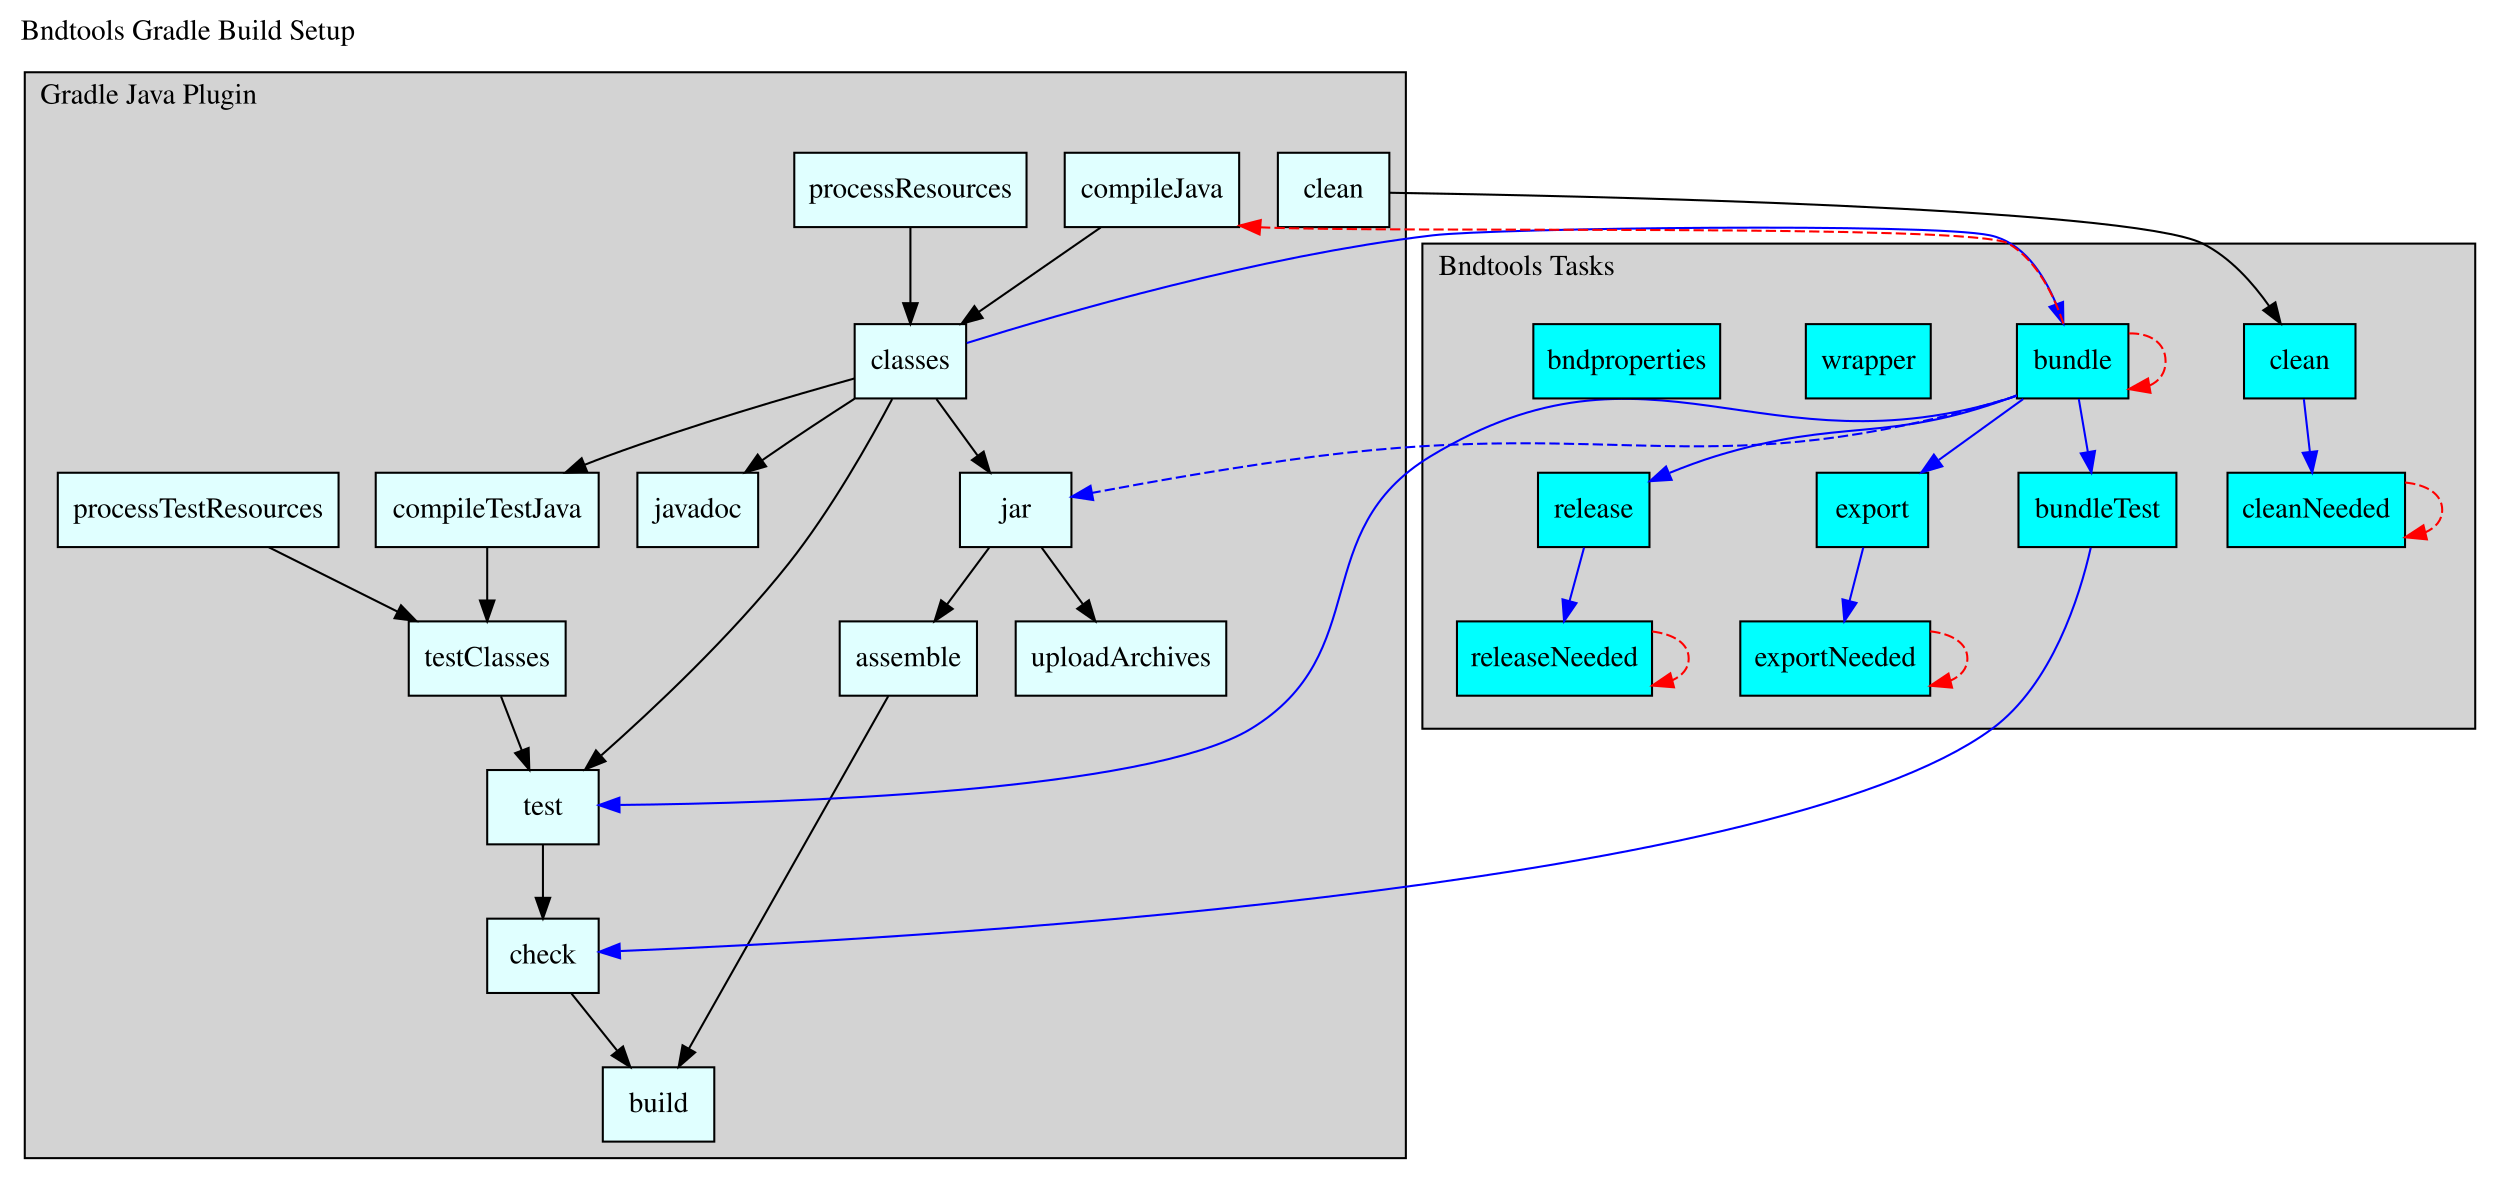
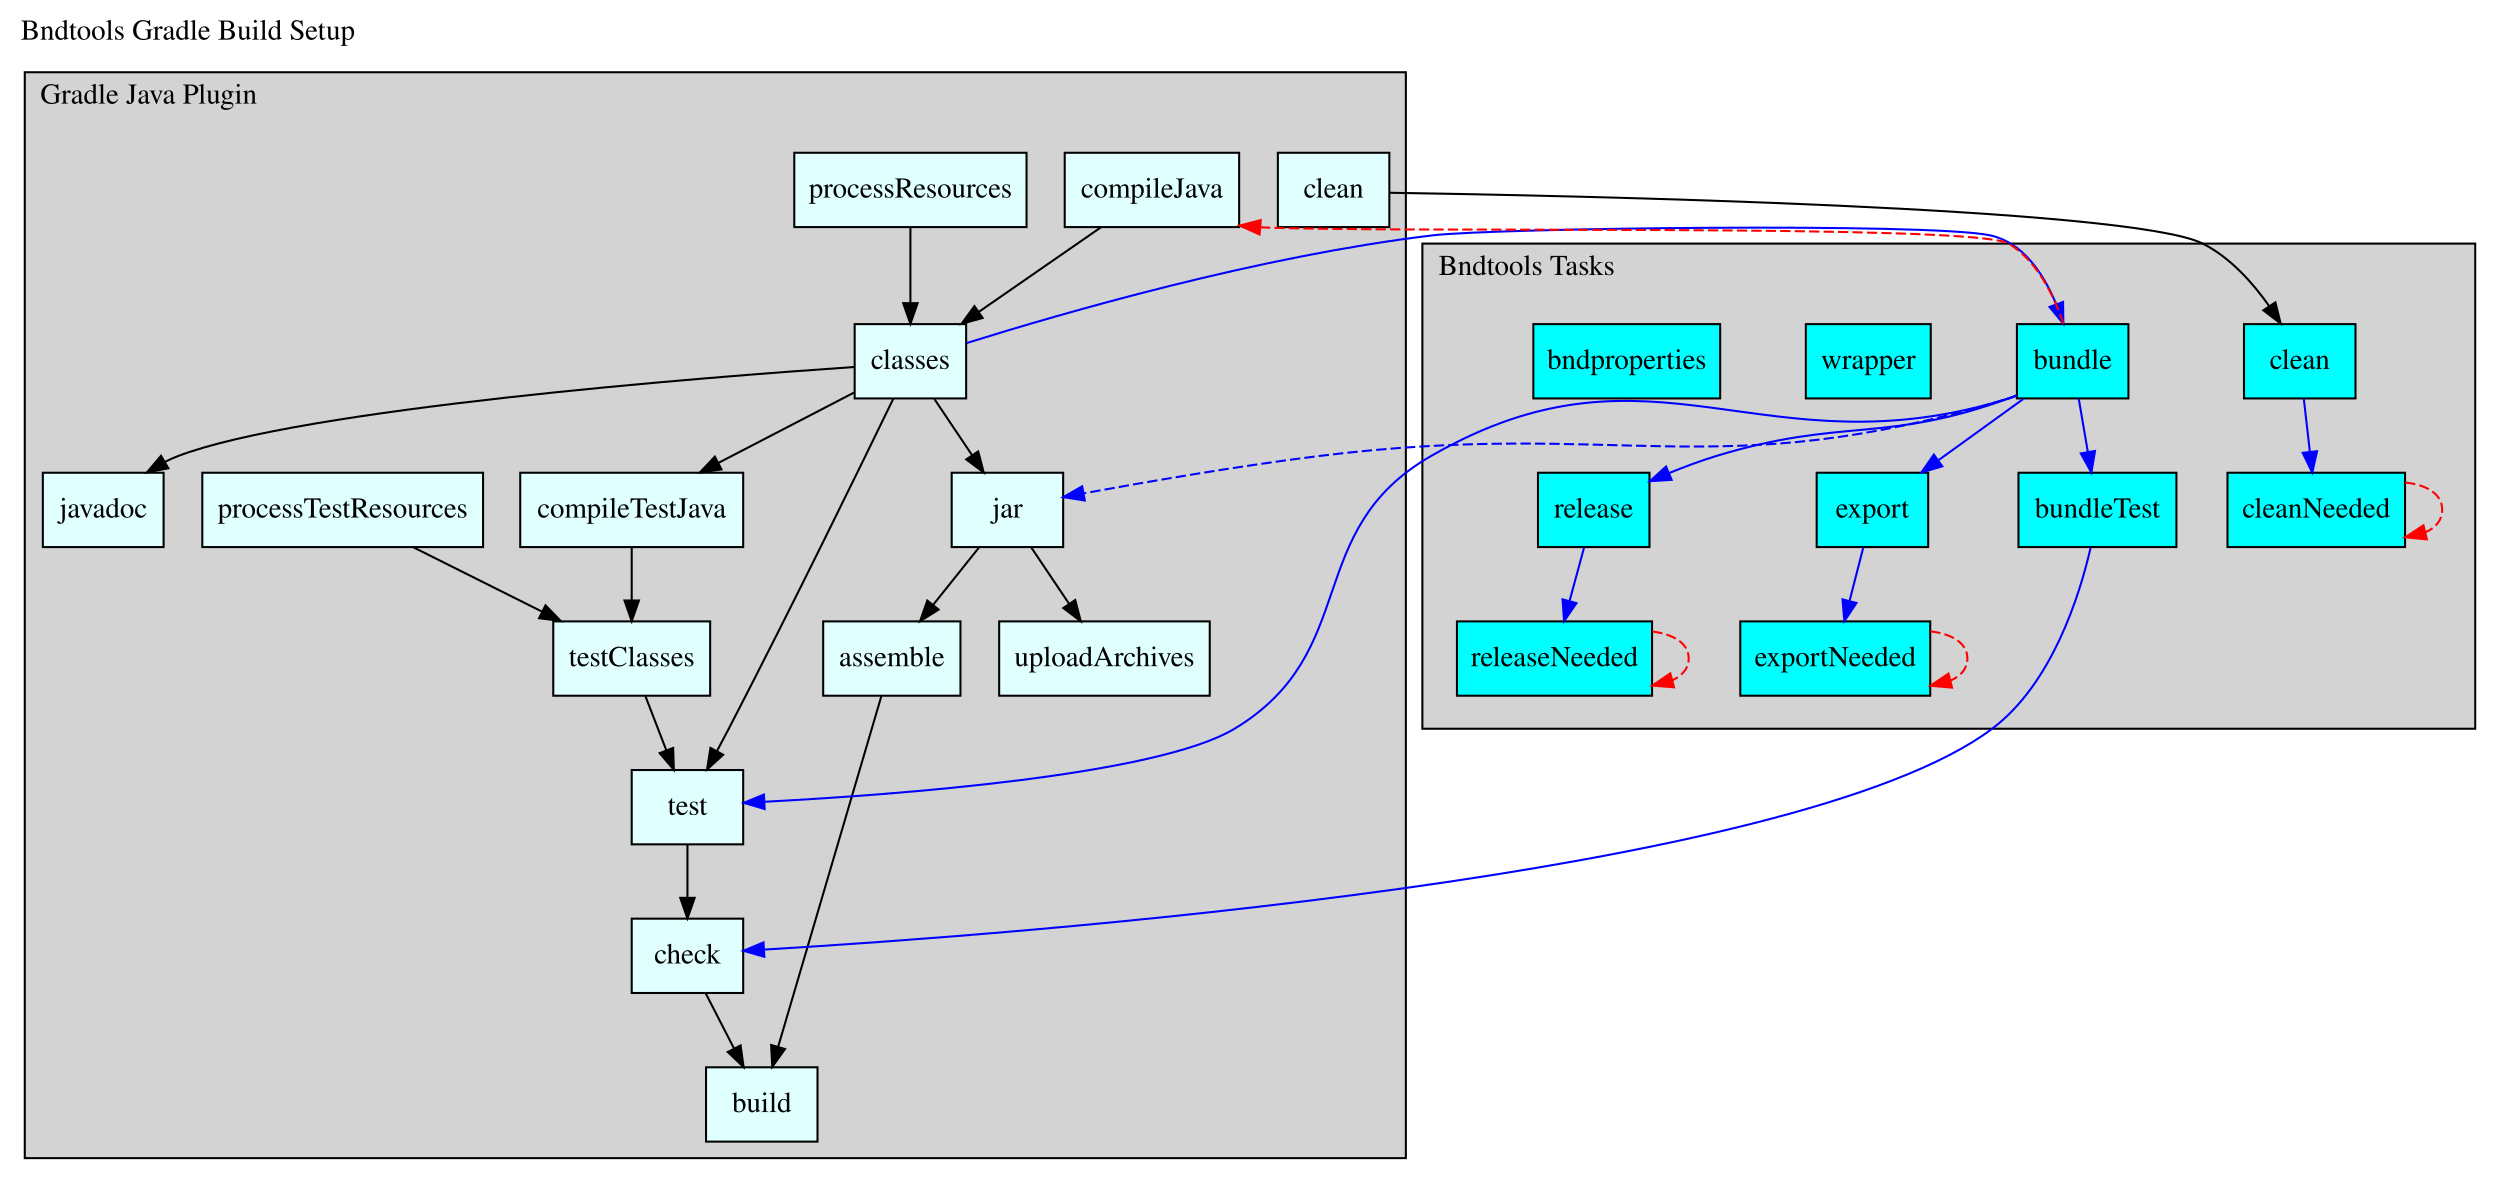
<svg xmlns="http://www.w3.org/2000/svg" width="1211pt" height="573pt" viewBox="0.00 0.00 1211.00 573.00">
  <g id="graph0" class="graph" transform="scale(1 1) rotate(0) translate(4 569)">
-     <polygon fill="white" stroke="white" points="-4,5 -4,-569 1208,-569 1208,5 -4,5" />
+     <polygon fill="white" stroke="white" points="-4,4 -4,-569 1207,-569 1207,4 -4,4" />
    <text text-anchor="middle" x="87" y="-549.8" font-family="Times,serif" font-size="14.00">Bndtools Gradle Build Setup</text>
    <g id="clust1" class="cluster">
      <polygon fill="lightgrey" stroke="black" points="8,-8 8,-534 677,-534 677,-8 8,-8" />
      <text text-anchor="middle" x="68" y="-518.8" font-family="Times,serif" font-size="14.00">Gradle Java Plugin</text>
    </g>
    <g id="clust2" class="cluster" />
    <g id="clust3" class="cluster" />
    <g id="clust4" class="cluster" />
    <g id="clust5" class="cluster">
      <polygon fill="lightgrey" stroke="black" points="685,-216 685,-451 1195,-451 1195,-216 685,-216" />
      <text text-anchor="middle" x="735.5" y="-435.8" font-family="Times,serif" font-size="14.00">Bndtools Tasks</text>
    </g>
    <g id="clust6" class="cluster" />
    <g id="clust7" class="cluster" />
    <g id="clust8" class="cluster" />
    <g id="clust9" class="cluster" />
    <g id="node1" class="node">
      <polygon fill="lightcyan" stroke="black" points="596.25,-495 511.75,-495 511.75,-459 596.25,-459 596.25,-495" />
      <text text-anchor="middle" x="554" y="-473.3" font-family="Times,serif" font-size="14.00">compileJava</text>
    </g>
    <g id="node3" class="node">
      <polygon fill="lightcyan" stroke="black" points="464,-412 410,-412 410,-376 464,-376 464,-412" />
      <text text-anchor="middle" x="437" y="-390.3" font-family="Times,serif" font-size="14.00">classes</text>
    </g>
    <g id="edge1" class="edge">
      <path fill="none" stroke="black" d="M529.187,-458.822C511.969,-446.902 488.845,-430.892 470.064,-417.89" />
      <polygon fill="black" stroke="black" points="471.991,-414.968 461.777,-412.153 468.007,-420.723 471.991,-414.968" />
    </g>
    <g id="node2" class="node">
      <polygon fill="lightcyan" stroke="black" points="493.25,-495 380.75,-495 380.75,-459 493.25,-459 493.25,-495" />
      <text text-anchor="middle" x="437" y="-473.3" font-family="Times,serif" font-size="14.00">processResources</text>
    </g>
    <g id="edge2" class="edge">
      <path fill="none" stroke="black" d="M437,-458.822C437,-448.19 437,-434.306 437,-422.204" />
      <polygon fill="black" stroke="black" points="440.5,-422.153 437,-412.153 433.5,-422.153 440.5,-422.153" />
    </g>
+     <g id="node4" class="node">
+       <polygon fill="lightcyan" stroke="black" points="511,-340 457,-340 457,-304 511,-304 511,-340" />
+       <text text-anchor="middle" x="484" y="-318.3" font-family="Times,serif" font-size="14.00">jar</text>
+     </g>
+     <g id="edge6" class="edge">
+       <path fill="none" stroke="black" d="M448.618,-375.697C454.139,-367.474 460.847,-357.483 466.932,-348.421" />
+       <polygon fill="black" stroke="black" points="469.847,-350.358 472.516,-340.104 464.035,-346.456 469.847,-350.358" />
+     </g>
+     <g id="node5" class="node">
+       <polygon fill="lightcyan" stroke="black" points="356,-340 248,-340 248,-304 356,-304 356,-340" />
+       <text text-anchor="middle" x="302" y="-318.3" font-family="Times,serif" font-size="14.00">compileTestJava</text>
+     </g>
+     <g id="edge5" class="edge">
+       <path fill="none" stroke="black" d="M409.681,-378.834C390.805,-369.047 365.337,-355.841 343.908,-344.73" />
+       <polygon fill="black" stroke="black" points="345.492,-341.609 335.003,-340.113 342.27,-347.823 345.492,-341.609" />
+     </g>
+     <g id="node8" class="node">
+       <polygon fill="lightcyan" stroke="black" points="356,-196 302,-196 302,-160 356,-160 356,-196" />
+       <text text-anchor="middle" x="329" y="-174.3" font-family="Times,serif" font-size="14.00">test</text>
+     </g>
+     <g id="edge4" class="edge">
+       <path fill="none" stroke="black" d="M428.698,-375.815C413.311,-344.076 379.179,-274.186 349,-216 347.161,-212.455 345.196,-208.736 343.241,-205.08" />
+       <polygon fill="black" stroke="black" points="346.309,-203.395 338.484,-196.252 340.147,-206.716 346.309,-203.395" />
+     </g>
    <g id="node13" class="node">
-       <polygon fill="lightcyan" stroke="black" points="363.25,-340 304.75,-340 304.75,-304 363.25,-304 363.25,-340" />
-       <text text-anchor="middle" x="334" y="-318.3" font-family="Times,serif" font-size="14.00">javadoc</text>
+       <polygon fill="lightcyan" stroke="black" points="75.25,-340 16.75,-340 16.75,-304 75.25,-304 75.25,-340" />
+       <text text-anchor="middle" x="46" y="-318.3" font-family="Times,serif" font-size="14.00">javadoc</text>
    </g>
    <g id="edge3" class="edge">
-       <path fill="none" stroke="black" d="M409.897,-375.823C397.082,-367.574 381.636,-357.449 368,-348 367.097,-347.374 366.182,-346.736 365.262,-346.088" />
-       <polygon fill="black" stroke="black" points="367.088,-343.092 356.918,-340.121 363.016,-348.785 367.088,-343.092" />
-     </g>
-     <g id="node8" class="node">
-       <polygon fill="lightcyan" stroke="black" points="286,-196 232,-196 232,-160 286,-160 286,-196" />
-       <text text-anchor="middle" x="259" y="-174.3" font-family="Times,serif" font-size="14.00">test</text>
-     </g>
-     <g id="edge4" class="edge">
-       <path fill="none" stroke="black" d="M428.169,-375.694C417.55,-355.617 398.568,-321.952 378,-296 350.233,-260.964 312.706,-225.658 287.273,-203.135" />
-       <polygon fill="black" stroke="black" points="289.294,-200.252 279.468,-196.289 284.677,-205.514 289.294,-200.252" />
-     </g>
-     <g id="node5" class="node">
-       <polygon fill="lightcyan" stroke="black" points="286,-340 178,-340 178,-304 286,-304 286,-340" />
-       <text text-anchor="middle" x="232" y="-318.3" font-family="Times,serif" font-size="14.00">compileTestJava</text>
-     </g>
-     <g id="edge5" class="edge">
-       <path fill="none" stroke="black" d="M409.881,-385.665C380.158,-377.402 331.213,-363.138 290,-348 286.501,-346.715 282.907,-345.33 279.308,-343.894" />
-       <polygon fill="black" stroke="black" points="280.402,-340.56 269.821,-340.011 277.75,-347.039 280.402,-340.56" />
-     </g>
-     <g id="node4" class="node">
-       <polygon fill="lightcyan" stroke="black" points="515,-340 461,-340 461,-304 515,-304 515,-340" />
-       <text text-anchor="middle" x="488" y="-318.3" font-family="Times,serif" font-size="14.00">jar</text>
-     </g>
-     <g id="edge6" class="edge">
-       <path fill="none" stroke="black" d="M449.607,-375.697C455.597,-367.474 462.876,-357.483 469.479,-348.421" />
-       <polygon fill="black" stroke="black" points="472.478,-350.248 475.538,-340.104 466.821,-346.126 472.478,-350.248" />
+       <path fill="none" stroke="black" d="M409.821,-391.236C337.558,-386.28 142.101,-371.072 82,-348 79.922,-347.202 77.849,-346.261 75.807,-345.218" />
+       <polygon fill="black" stroke="black" points="77.53,-342.171 67.132,-340.137 73.992,-348.211 77.53,-342.171" />
    </g>
    <g id="node21" class="node">
      <polygon fill="cyan" stroke="black" points="1027,-412 973,-412 973,-376 1027,-376 1027,-412" />
      <text text-anchor="middle" x="1000" y="-390.3" font-family="Times,serif" font-size="14.00">bundle</text>
    </g>
    <g id="edge23" class="edge">
      <path fill="none" stroke="blue" d="M464.315,-402.848C510.291,-417.225 606.324,-445.055 690,-455 719.79,-458.541 930.654,-461.228 960,-455 975.903,-451.625 985.915,-436.295 991.946,-421.85" />
      <polygon fill="blue" stroke="blue" points="995.347,-422.741 995.508,-412.148 988.776,-420.329 995.347,-422.741" />
    </g>
    <g id="node10" class="node">
-       <polygon fill="lightcyan" stroke="black" points="590,-268 488,-268 488,-232 590,-232 590,-268" />
-       <text text-anchor="middle" x="539" y="-246.3" font-family="Times,serif" font-size="14.00">uploadArchives</text>
+       <polygon fill="lightcyan" stroke="black" points="582,-268 480,-268 480,-232 582,-232 582,-268" />
+       <text text-anchor="middle" x="531" y="-246.3" font-family="Times,serif" font-size="14.00">uploadArchives</text>
    </g>
    <g id="edge9" class="edge">
-       <path fill="none" stroke="black" d="M500.607,-303.697C506.597,-295.474 513.876,-285.483 520.479,-276.421" />
-       <polygon fill="black" stroke="black" points="523.478,-278.248 526.538,-268.104 517.821,-274.126 523.478,-278.248" />
+       <path fill="none" stroke="black" d="M495.618,-303.697C501.139,-295.474 507.847,-285.483 513.932,-276.421" />
+       <polygon fill="black" stroke="black" points="516.847,-278.358 519.516,-268.104 511.035,-274.456 516.847,-278.358" />
    </g>
    <g id="node11" class="node">
-       <polygon fill="lightcyan" stroke="black" points="469.25,-268 402.75,-268 402.75,-232 469.25,-232 469.25,-268" />
-       <text text-anchor="middle" x="436" y="-246.3" font-family="Times,serif" font-size="14.00">assemble</text>
+       <polygon fill="lightcyan" stroke="black" points="461.25,-268 394.75,-268 394.75,-232 461.25,-232 461.25,-268" />
+       <text text-anchor="middle" x="428" y="-246.3" font-family="Times,serif" font-size="14.00">assemble</text>
    </g>
    <g id="edge10" class="edge">
-       <path fill="none" stroke="black" d="M475.146,-303.697C468.975,-295.389 461.463,-285.277 454.676,-276.141" />
-       <polygon fill="black" stroke="black" points="457.479,-274.045 448.706,-268.104 451.86,-278.219 457.479,-274.045" />
+       <path fill="none" stroke="black" d="M470.157,-303.697C463.511,-295.389 455.422,-285.277 448.113,-276.141" />
+       <polygon fill="black" stroke="black" points="450.664,-273.727 441.683,-268.104 445.197,-278.099 450.664,-273.727" />
    </g>
    <g id="node7" class="node">
-       <polygon fill="lightcyan" stroke="black" points="270,-268 194,-268 194,-232 270,-232 270,-268" />
-       <text text-anchor="middle" x="232" y="-246.3" font-family="Times,serif" font-size="14.00">testClasses</text>
+       <polygon fill="lightcyan" stroke="black" points="340,-268 264,-268 264,-232 340,-232 340,-268" />
+       <text text-anchor="middle" x="302" y="-246.3" font-family="Times,serif" font-size="14.00">testClasses</text>
    </g>
    <g id="edge7" class="edge">
-       <path fill="none" stroke="black" d="M232,-303.697C232,-295.983 232,-286.712 232,-278.112" />
-       <polygon fill="black" stroke="black" points="235.5,-278.104 232,-268.104 228.5,-278.104 235.5,-278.104" />
+       <path fill="none" stroke="black" d="M302,-303.697C302,-295.983 302,-286.712 302,-278.112" />
+       <polygon fill="black" stroke="black" points="305.5,-278.104 302,-268.104 298.5,-278.104 305.5,-278.104" />
    </g>
    <g id="node6" class="node">
-       <polygon fill="lightcyan" stroke="black" points="160,-340 24,-340 24,-304 160,-304 160,-340" />
-       <text text-anchor="middle" x="92" y="-318.3" font-family="Times,serif" font-size="14.00">processTestResources</text>
+       <polygon fill="lightcyan" stroke="black" points="230,-340 94,-340 94,-304 230,-304 230,-340" />
+       <text text-anchor="middle" x="162" y="-318.3" font-family="Times,serif" font-size="14.00">processTestResources</text>
    </g>
    <g id="edge8" class="edge">
-       <path fill="none" stroke="black" d="M126.248,-303.876C145.061,-294.469 168.585,-282.708 188.666,-272.667" />
-       <polygon fill="black" stroke="black" points="190.241,-275.792 197.62,-268.19 187.111,-269.531 190.241,-275.792" />
+       <path fill="none" stroke="black" d="M196.248,-303.876C215.061,-294.469 238.585,-282.708 258.666,-272.667" />
+       <polygon fill="black" stroke="black" points="260.241,-275.792 267.62,-268.19 257.111,-269.531 260.241,-275.792" />
    </g>
    <g id="edge11" class="edge">
-       <path fill="none" stroke="black" d="M238.674,-231.697C241.715,-223.813 245.383,-214.304 248.761,-205.546" />
-       <polygon fill="black" stroke="black" points="252.069,-206.694 252.403,-196.104 245.538,-204.175 252.069,-206.694" />
+       <path fill="none" stroke="black" d="M308.674,-231.697C311.715,-223.813 315.383,-214.304 318.761,-205.546" />
+       <polygon fill="black" stroke="black" points="322.069,-206.694 322.403,-196.104 315.538,-204.175 322.069,-206.694" />
    </g>
    <g id="node9" class="node">
-       <polygon fill="lightcyan" stroke="black" points="286,-124 232,-124 232,-88 286,-88 286,-124" />
-       <text text-anchor="middle" x="259" y="-102.3" font-family="Times,serif" font-size="14.00">check</text>
+       <polygon fill="lightcyan" stroke="black" points="356,-124 302,-124 302,-88 356,-88 356,-124" />
+       <text text-anchor="middle" x="329" y="-102.3" font-family="Times,serif" font-size="14.00">check</text>
    </g>
    <g id="edge13" class="edge">
-       <path fill="none" stroke="black" d="M259,-159.697C259,-151.983 259,-142.712 259,-134.112" />
-       <polygon fill="black" stroke="black" points="262.5,-134.104 259,-124.104 255.5,-134.104 262.5,-134.104" />
+       <path fill="none" stroke="black" d="M329,-159.697C329,-151.983 329,-142.712 329,-134.112" />
+       <polygon fill="black" stroke="black" points="332.5,-134.104 329,-124.104 325.5,-134.104 332.5,-134.104" />
    </g>
    <g id="node14" class="node">
-       <polygon fill="lightcyan" stroke="black" points="342,-52 288,-52 288,-16 342,-16 342,-52" />
-       <text text-anchor="middle" x="315" y="-30.3" font-family="Times,serif" font-size="14.00">build</text>
+       <polygon fill="lightcyan" stroke="black" points="392,-52 338,-52 338,-16 392,-16 392,-52" />
+       <text text-anchor="middle" x="365" y="-30.3" font-family="Times,serif" font-size="14.00">build</text>
    </g>
    <g id="edge14" class="edge">
-       <path fill="none" stroke="black" d="M272.843,-87.697C279.489,-79.389 287.578,-69.277 294.887,-60.141" />
-       <polygon fill="black" stroke="black" points="297.803,-62.099 301.317,-52.104 292.336,-57.727 297.803,-62.099" />
+       <path fill="none" stroke="black" d="M337.899,-87.697C341.997,-79.728 346.949,-70.1 351.493,-61.264" />
+       <polygon fill="black" stroke="black" points="354.742,-62.598 356.203,-52.104 348.517,-59.397 354.742,-62.598" />
    </g>
    <g id="edge12" class="edge">
-       <path fill="none" stroke="black" d="M426.303,-231.849C405.151,-194.44 354.762,-105.322 329.69,-60.98" />
-       <polygon fill="black" stroke="black" points="332.712,-59.215 324.744,-52.233 326.619,-62.66 332.712,-59.215" />
+       <path fill="none" stroke="black" d="M422.951,-231.849C412.03,-194.753 386.14,-106.81 372.979,-62.103" />
+       <polygon fill="black" stroke="black" points="376.255,-60.837 370.073,-52.233 369.54,-62.814 376.255,-60.837" />
    </g>
    <g id="node12" class="node">
      <polygon fill="lightcyan" stroke="black" points="669,-495 615,-495 615,-459 669,-459 669,-495" />
      <text text-anchor="middle" x="642" y="-473.3" font-family="Times,serif" font-size="14.00">clean</text>
    </g>
    <g id="node15" class="node">
      <polygon fill="cyan" stroke="black" points="1137,-412 1083,-412 1083,-376 1137,-376 1137,-412" />
      <text text-anchor="middle" x="1110" y="-390.3" font-family="Times,serif" font-size="14.00">clean</text>
    </g>
    <g id="edge20" class="edge">
      <path fill="none" stroke="black" d="M669.144,-475.628C756.693,-474.257 1027.96,-468.619 1063,-451 1076.28,-444.32 1087.25,-432.028 1095.24,-420.659" />
      <polygon fill="black" stroke="black" points="1098.2,-422.533 1100.76,-412.253 1092.35,-418.691 1098.2,-422.533" />
    </g>
    <g id="node16" class="node">
      <polygon fill="cyan" stroke="black" points="1161,-340 1075,-340 1075,-304 1161,-304 1161,-340" />
      <text text-anchor="middle" x="1118" y="-318.3" font-family="Times,serif" font-size="14.00">cleanNeeded</text>
    </g>
    <g id="edge24" class="edge">
      <path fill="none" stroke="blue" d="M1111.98,-375.697C1112.86,-367.983 1113.92,-358.712 1114.9,-350.112" />
      <polygon fill="blue" stroke="blue" points="1118.39,-350.437 1116.05,-340.104 1111.43,-349.642 1118.39,-350.437" />
    </g>
-     <g id="edge30" class="edge">
+     <g id="edge29" class="edge">
      <path fill="none" stroke="red" stroke-dasharray="5,2" d="M1161.04,-335.262C1171.35,-334.225 1179,-329.805 1179,-322 1179,-317 1175.86,-313.389 1170.89,-311.167" />
      <polygon fill="red" stroke="red" points="1171.58,-307.732 1161.04,-308.738 1169.91,-314.529 1171.58,-307.732" />
    </g>
    <g id="node17" class="node">
      <polygon fill="cyan" stroke="black" points="795,-340 741,-340 741,-304 795,-304 795,-340" />
      <text text-anchor="middle" x="768" y="-318.3" font-family="Times,serif" font-size="14.00">release</text>
    </g>
    <g id="node18" class="node">
      <polygon fill="cyan" stroke="black" points="796.25,-268 701.75,-268 701.75,-232 796.25,-232 796.25,-268" />
      <text text-anchor="middle" x="749" y="-246.3" font-family="Times,serif" font-size="14.00">releaseNeeded</text>
    </g>
    <g id="edge16" class="edge">
      <path fill="none" stroke="blue" d="M763.303,-303.697C761.187,-295.898 758.638,-286.509 756.282,-277.829" />
      <polygon fill="blue" stroke="blue" points="759.64,-276.838 753.643,-268.104 752.884,-278.672 759.64,-276.838" />
    </g>
-     <g id="edge28" class="edge">
+     <g id="edge27" class="edge">
      <path fill="none" stroke="red" stroke-dasharray="5,2" d="M796.326,-263.101C806.571,-261.82 814,-257.453 814,-250 814,-245.225 810.951,-241.717 806.066,-239.476" />
      <polygon fill="red" stroke="red" points="806.889,-236.073 796.326,-236.899 805.098,-242.84 806.889,-236.073" />
    </g>
    <g id="node19" class="node">
      <polygon fill="cyan" stroke="black" points="930,-340 876,-340 876,-304 930,-304 930,-340" />
      <text text-anchor="middle" x="903" y="-318.3" font-family="Times,serif" font-size="14.00">export</text>
    </g>
    <g id="node20" class="node">
      <polygon fill="cyan" stroke="black" points="931,-268 839,-268 839,-232 931,-232 931,-268" />
      <text text-anchor="middle" x="885" y="-246.3" font-family="Times,serif" font-size="14.00">exportNeeded</text>
    </g>
    <g id="edge18" class="edge">
      <path fill="none" stroke="blue" d="M898.551,-303.697C896.545,-295.898 894.131,-286.509 891.899,-277.829" />
      <polygon fill="blue" stroke="blue" points="895.278,-276.918 889.398,-268.104 888.499,-278.661 895.278,-276.918" />
    </g>
-     <g id="edge29" class="edge">
+     <g id="edge28" class="edge">
      <path fill="none" stroke="red" stroke-dasharray="5,2" d="M931.024,-263.17C941.406,-261.984 949,-257.594 949,-250 949,-245.135 945.884,-241.585 940.914,-239.35" />
      <polygon fill="red" stroke="red" points="941.579,-235.908 931.024,-236.83 939.85,-242.691 941.579,-235.908" />
+     </g>
+     <g id="edge26" class="edge">
+       <path fill="none" stroke="red" stroke-dasharray="5,2" d="M995.53,-412.217C991.128,-425.342 982.982,-442.553 969,-451 952.752,-460.816 667.594,-456.032 606.565,-458.896" />
+       <polygon fill="red" stroke="red" points="606.135,-455.42 596.463,-459.744 606.721,-462.395 606.135,-455.42" />
+     </g>
+     <g id="edge25" class="edge">
+       <path fill="none" stroke="blue" stroke-dasharray="5,2" d="M972.888,-377.331C971.593,-376.837 970.293,-376.389 969,-376 825.938,-332.919 782.256,-366.519 634,-348 595.333,-343.17 551.391,-335.599 521.111,-330.054" />
+       <polygon fill="blue" stroke="blue" points="521.47,-326.561 511.001,-328.184 520.197,-333.444 521.47,-326.561" />
+     </g>
+     <g id="edge22" class="edge">
+       <path fill="none" stroke="blue" d="M972.88,-377.357C971.587,-376.857 970.29,-376.4 969,-376 849.544,-338.965 797.327,-410.502 689,-348 626.393,-311.877 655.89,-253.339 594,-216 556.417,-193.326 429.912,-183.965 366.251,-180.618" />
+       <polygon fill="blue" stroke="blue" points="366.392,-177.121 356.229,-180.113 366.04,-184.112 366.392,-177.121" />
    </g>
    <g id="edge15" class="edge">
      <path fill="none" stroke="blue" d="M972.829,-377.51C971.55,-376.968 970.269,-376.461 969,-376 908.533,-354.055 888.496,-366.871 827,-348 819.688,-345.756 812.049,-342.915 804.784,-339.958" />
      <polygon fill="blue" stroke="blue" points="805.751,-336.567 795.178,-335.901 803.028,-343.016 805.751,-336.567" />
    </g>
    <g id="edge17" class="edge">
      <path fill="none" stroke="blue" d="M976.022,-375.697C963.689,-366.796 948.484,-355.823 935.147,-346.199" />
      <polygon fill="blue" stroke="blue" points="936.859,-343.118 926.702,-340.104 932.763,-348.794 936.859,-343.118" />
    </g>
    <g id="node22" class="node">
      <polygon fill="cyan" stroke="black" points="1050.25,-340 973.75,-340 973.75,-304 1050.25,-304 1050.25,-340" />
      <text text-anchor="middle" x="1012" y="-318.3" font-family="Times,serif" font-size="14.00">bundleTest</text>
    </g>
    <g id="edge19" class="edge">
      <path fill="none" stroke="blue" d="M1002.97,-375.697C1004.29,-367.983 1005.88,-358.712 1007.35,-350.112" />
      <polygon fill="blue" stroke="blue" points="1010.83,-350.552 1009.07,-340.104 1003.93,-349.369 1010.83,-350.552" />
    </g>
-     <g id="edge22" class="edge">
-       <path fill="none" stroke="blue" d="M972.88,-377.357C971.587,-376.857 970.29,-376.4 969,-376 849.544,-338.965 796.02,-412.714 689,-348 628.875,-311.643 661.983,-252.591 602,-216 551.456,-185.167 374.414,-179.89 296.399,-179.086" />
-       <polygon fill="blue" stroke="blue" points="296.101,-175.583 286.072,-179 296.042,-182.583 296.101,-175.583" />
-     </g>
-     <g id="edge25" class="edge">
-       <path fill="none" stroke="blue" stroke-dasharray="5,2" d="M972.888,-377.331C971.593,-376.837 970.293,-376.389 969,-376 825.938,-332.919 782.214,-366.848 634,-348 596.689,-343.255 554.357,-335.772 524.918,-330.228" />
-       <polygon fill="blue" stroke="blue" points="525.551,-326.786 515.073,-328.356 524.243,-333.662 525.551,-326.786" />
-     </g>
-     <g id="edge26" class="edge">
-       <path fill="none" stroke="red" stroke-dasharray="5,2" d="M1027.24,-407.487C1037.02,-407.777 1045,-403.281 1045,-394 1045,-388.199 1041.88,-384.268 1037.16,-382.206" />
-       <polygon fill="red" stroke="red" points="1037.69,-378.745 1027.24,-380.513 1036.51,-385.646 1037.69,-378.745" />
-     </g>
-     <g id="edge27" class="edge">
-       <path fill="none" stroke="red" stroke-dasharray="5,2" d="M995.53,-412.217C991.128,-425.342 982.982,-442.553 969,-451 952.752,-460.816 667.594,-456.032 606.565,-458.896" />
-       <polygon fill="red" stroke="red" points="606.135,-455.42 596.463,-459.744 606.721,-462.395 606.135,-455.42" />
-     </g>
    <g id="edge21" class="edge">
-       <path fill="none" stroke="blue" d="M1008.76,-303.667C1003.34,-279.826 990.013,-237.437 961,-216 853.662,-136.691 426.115,-113.576 296.463,-108.324" />
-       <polygon fill="blue" stroke="blue" points="296.378,-104.818 286.248,-107.922 296.103,-111.812 296.378,-104.818" />
+       <path fill="none" stroke="blue" d="M1008.71,-303.735C1003.23,-279.974 989.832,-237.679 961,-216 865.652,-144.308 487.121,-116.265 366.283,-109.029" />
+       <polygon fill="blue" stroke="blue" points="366.249,-105.521 356.061,-108.43 365.839,-112.509 366.249,-105.521" />
    </g>
    <g id="node23" class="node">
      <polygon fill="cyan" stroke="black" points="931.25,-412 870.75,-412 870.75,-376 931.25,-376 931.25,-412" />
      <text text-anchor="middle" x="901" y="-390.3" font-family="Times,serif" font-size="14.00">wrapper</text>
    </g>
    <g id="node24" class="node">
      <polygon fill="cyan" stroke="black" points="829.25,-412 738.75,-412 738.75,-376 829.25,-376 829.25,-412" />
      <text text-anchor="middle" x="784" y="-390.3" font-family="Times,serif" font-size="14.00">bndproperties</text>
    </g>
  </g>
</svg>
